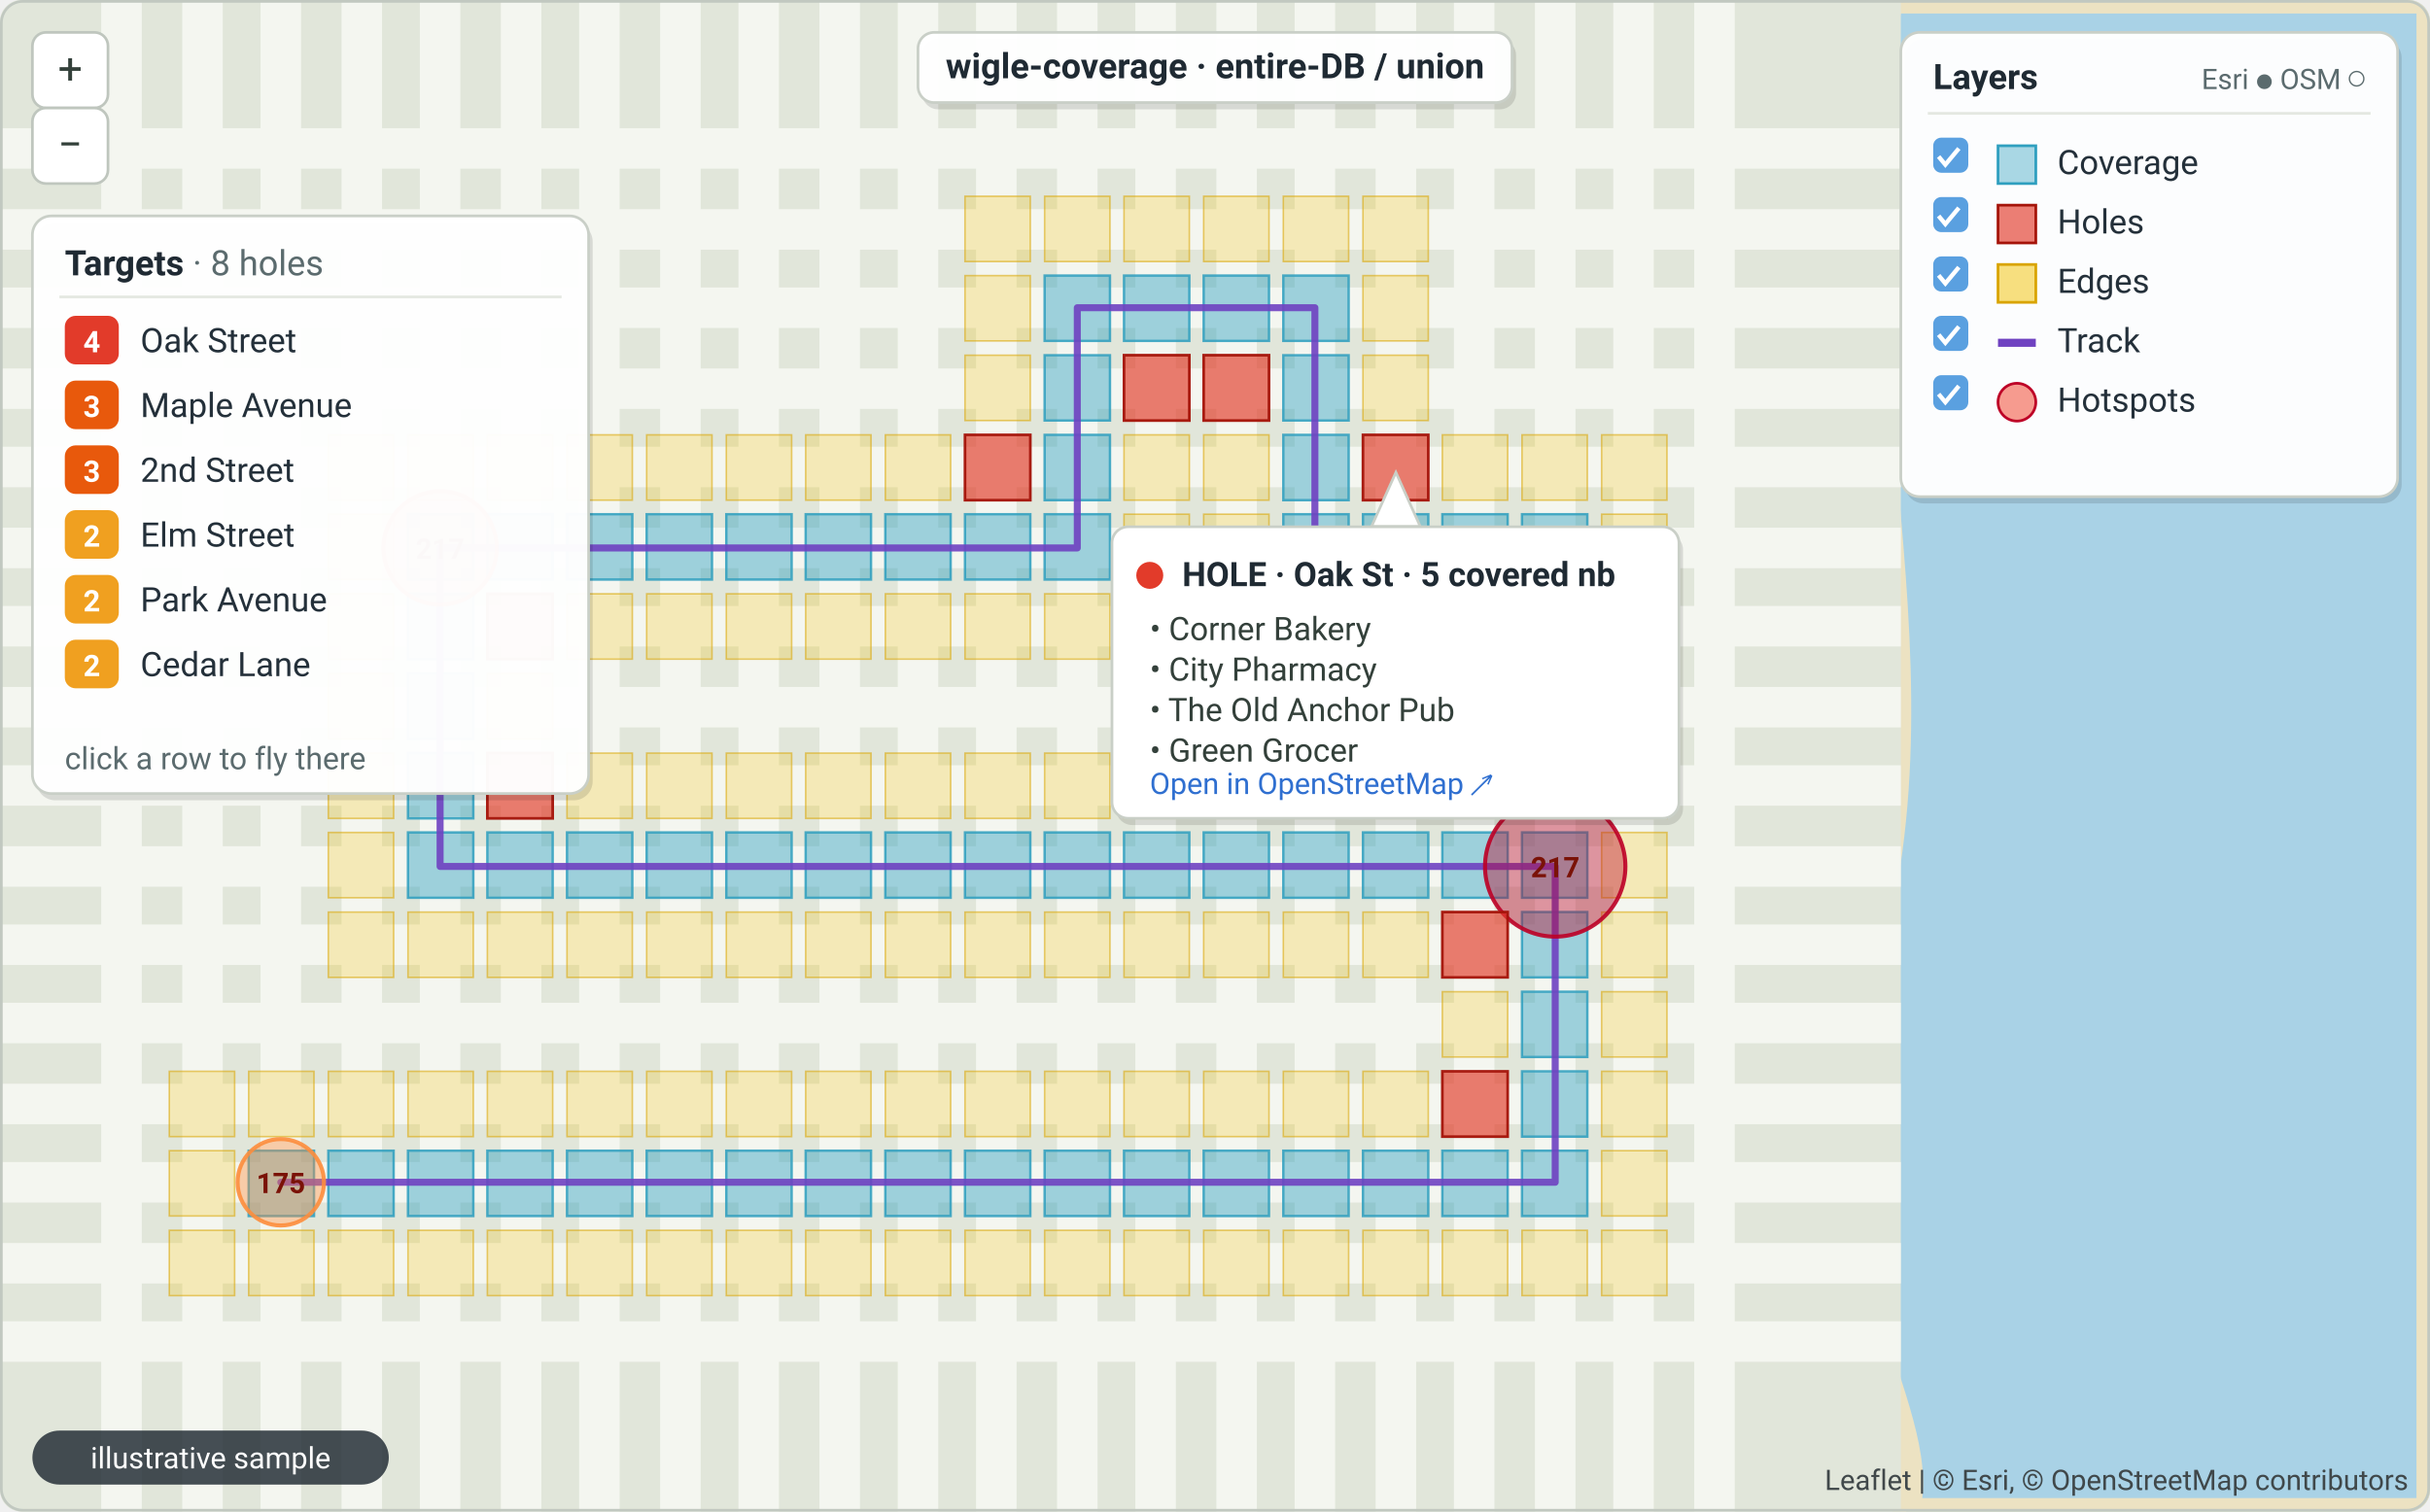
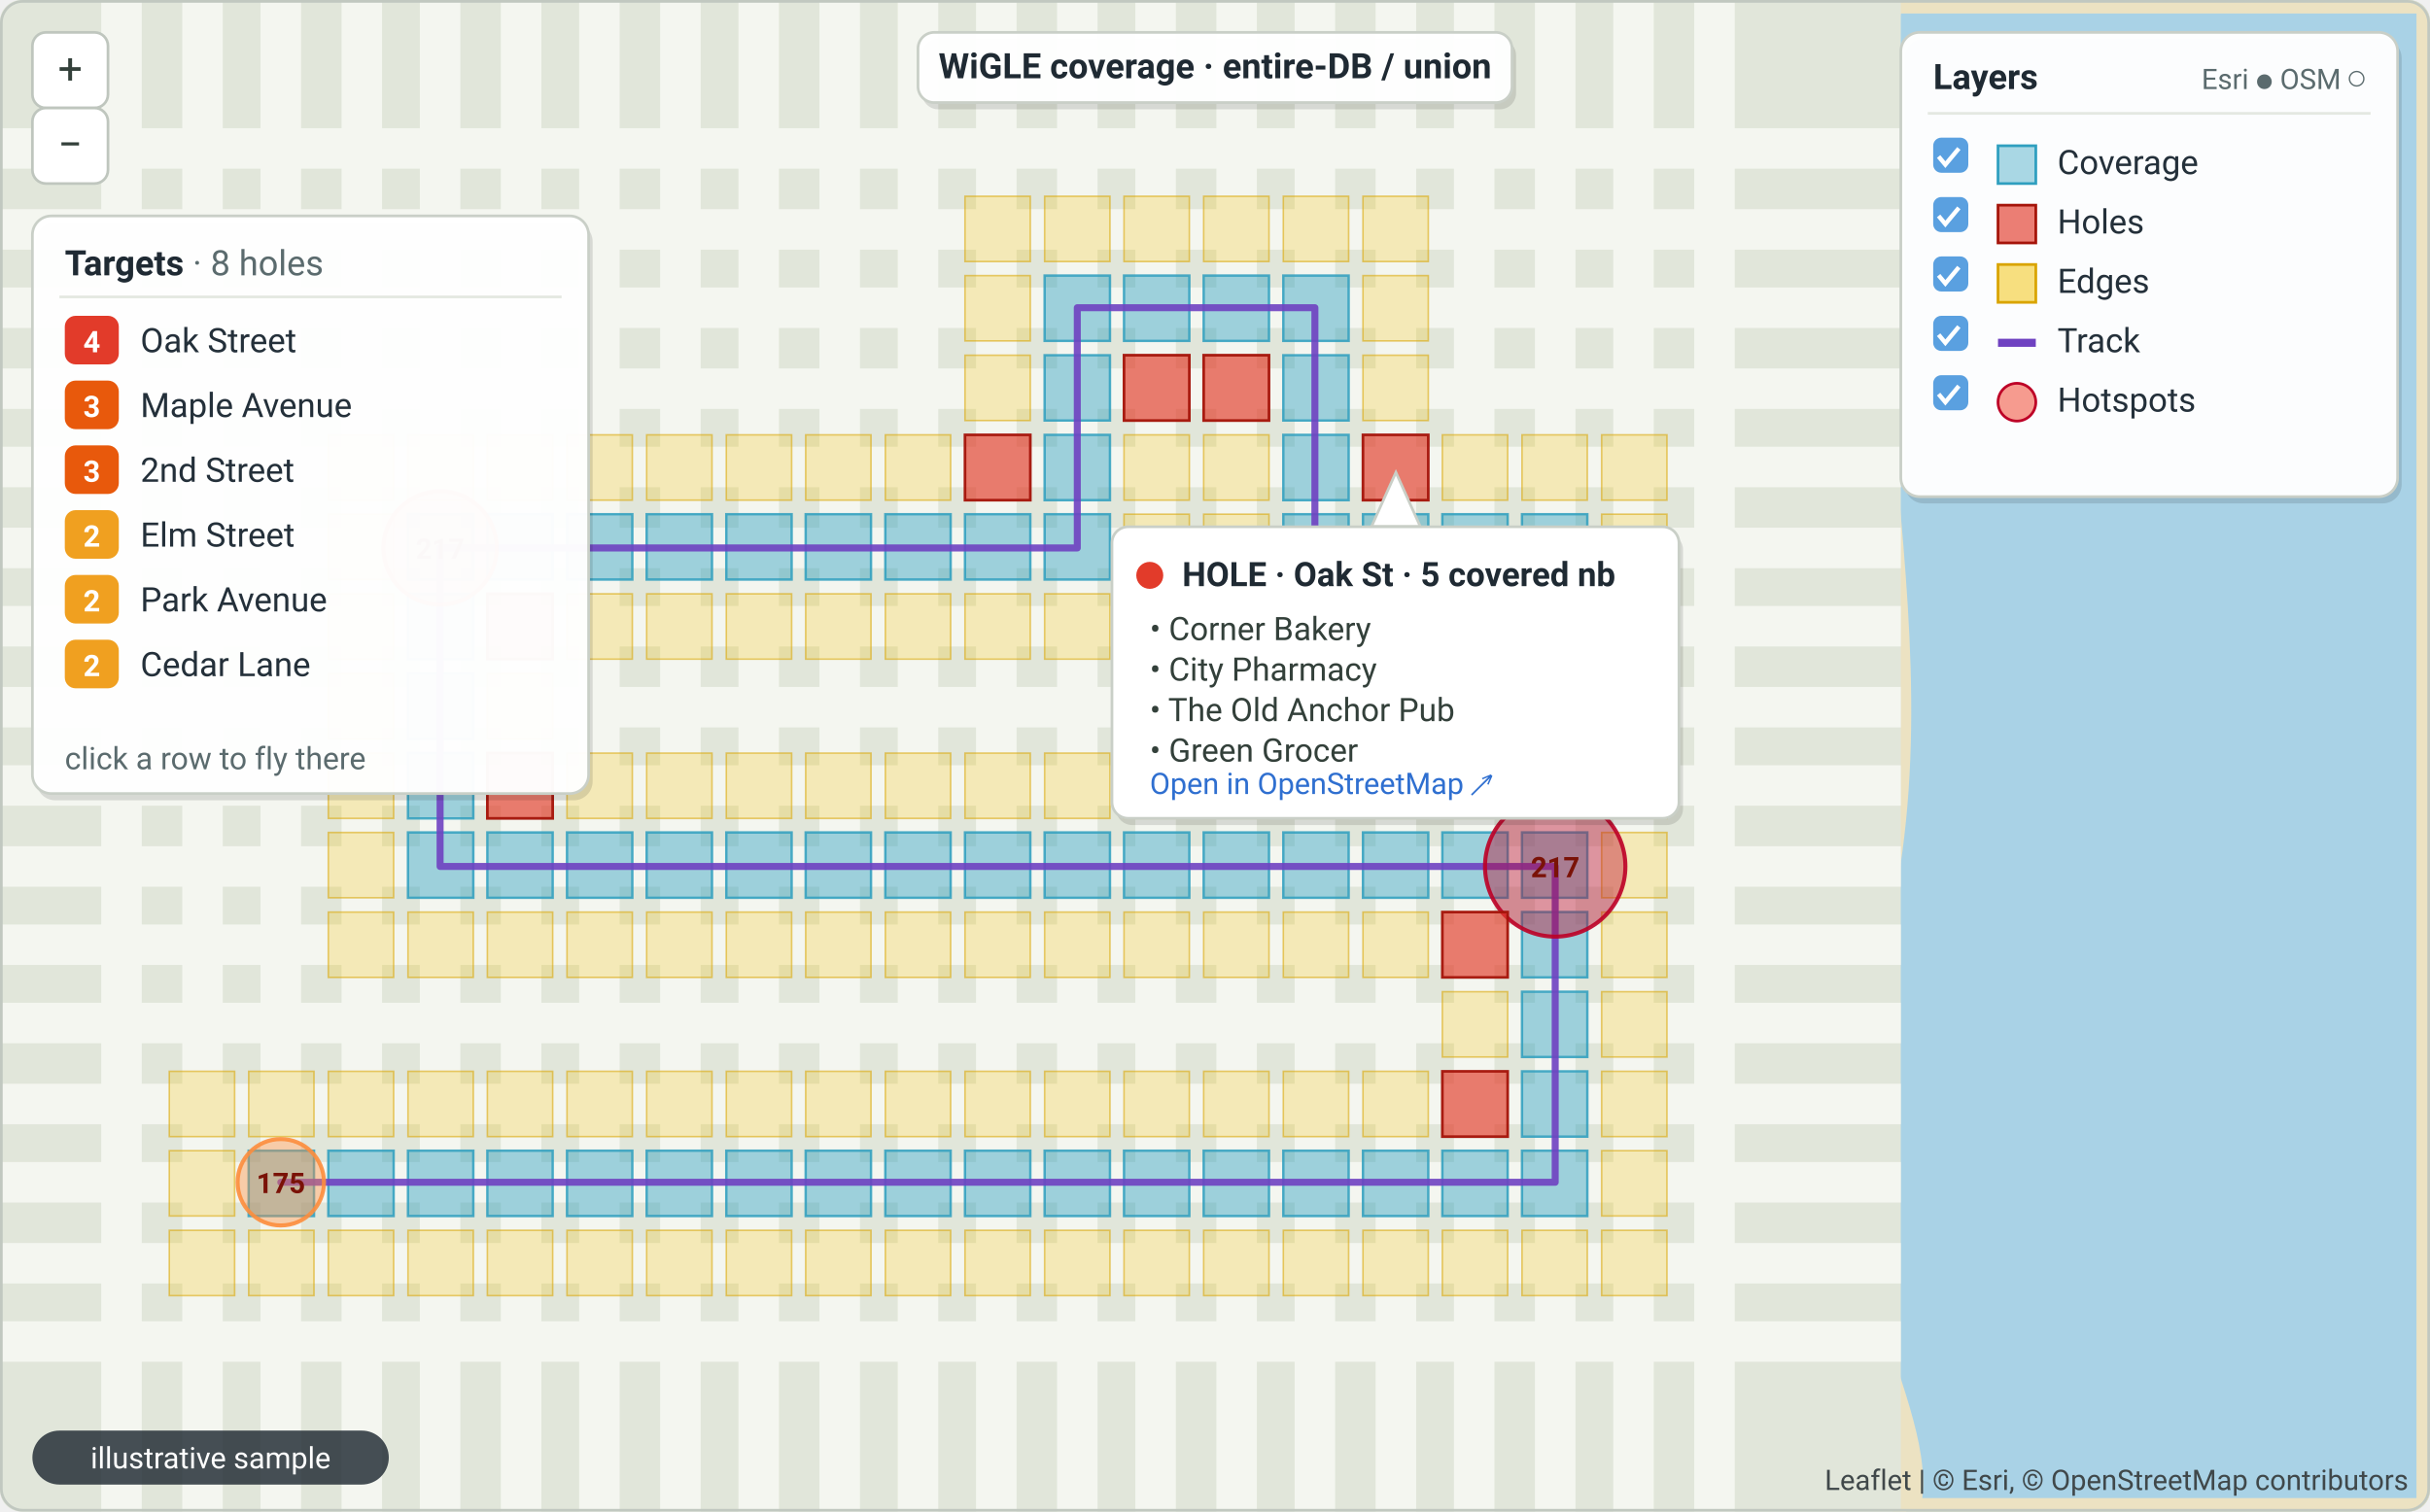
<svg xmlns="http://www.w3.org/2000/svg" width="900" height="560" viewBox="0 0 900 560" font-family="ui-sans-serif, Segoe UI, Roboto, Helvetica, Arial, sans-serif">
  <defs>
    <clipPath id="frame">
      <rect x="0" y="0" width="900" height="560" rx="8" />
    </clipPath>
  </defs>
  <g clip-path="url(#frame)">
    <rect x="0" y="0" width="900" height="560" fill="#e7ebe1" />
    <path d="M 700,0 C 672,120 726,240 690,360 C 662,470 716,520 706,560 L 900,560 L 900,0 Z" fill="#a9d2e6" />
    <path d="M 700,0 C 672,120 726,240 690,360 C 662,470 716,520 706,560 L 900,560 L 900,0 Z" fill="none" stroke="#ece2c2" stroke-width="10" />
    <rect x="0" y="0" width="704" height="560" fill="#e1e6da" />
    <line x1="45" y1="0" x2="45" y2="560" stroke="#f4f6f0" stroke-width="15" />
    <line x1="75" y1="0" x2="75" y2="560" stroke="#f4f6f0" stroke-width="15" />
    <line x1="104" y1="0" x2="104" y2="560" stroke="#f4f6f0" stroke-width="15" />
    <line x1="134" y1="0" x2="134" y2="560" stroke="#f4f6f0" stroke-width="15" />
    <line x1="163" y1="0" x2="163" y2="560" stroke="#f4f6f0" stroke-width="15" />
    <line x1="193" y1="0" x2="193" y2="560" stroke="#f4f6f0" stroke-width="15" />
    <line x1="222" y1="0" x2="222" y2="560" stroke="#f4f6f0" stroke-width="15" />
    <line x1="252" y1="0" x2="252" y2="560" stroke="#f4f6f0" stroke-width="15" />
    <line x1="281" y1="0" x2="281" y2="560" stroke="#f4f6f0" stroke-width="15" />
    <line x1="311" y1="0" x2="311" y2="560" stroke="#f4f6f0" stroke-width="15" />
    <line x1="340" y1="0" x2="340" y2="560" stroke="#f4f6f0" stroke-width="15" />
    <line x1="369" y1="0" x2="369" y2="560" stroke="#f4f6f0" stroke-width="15" />
    <line x1="399" y1="0" x2="399" y2="560" stroke="#f4f6f0" stroke-width="15" />
    <line x1="428" y1="0" x2="428" y2="560" stroke="#f4f6f0" stroke-width="15" />
    <line x1="458" y1="0" x2="458" y2="560" stroke="#f4f6f0" stroke-width="15" />
    <line x1="487" y1="0" x2="487" y2="560" stroke="#f4f6f0" stroke-width="15" />
    <line x1="517" y1="0" x2="517" y2="560" stroke="#f4f6f0" stroke-width="15" />
    <line x1="546" y1="0" x2="546" y2="560" stroke="#f4f6f0" stroke-width="15" />
    <line x1="576" y1="0" x2="576" y2="560" stroke="#f4f6f0" stroke-width="15" />
    <line x1="605" y1="0" x2="605" y2="560" stroke="#f4f6f0" stroke-width="15" />
    <line x1="635" y1="0" x2="635" y2="560" stroke="#f4f6f0" stroke-width="15" />
    <line x1="0" y1="55" x2="704" y2="55" stroke="#f4f6f0" stroke-width="15" />
    <line x1="0" y1="85" x2="704" y2="85" stroke="#f4f6f0" stroke-width="15" />
    <line x1="0" y1="114" x2="704" y2="114" stroke="#f4f6f0" stroke-width="15" />
    <line x1="0" y1="144" x2="704" y2="144" stroke="#f4f6f0" stroke-width="15" />
    <line x1="0" y1="173" x2="704" y2="173" stroke="#f4f6f0" stroke-width="15" />
    <line x1="0" y1="203" x2="704" y2="203" stroke="#f4f6f0" stroke-width="15" />
    <line x1="0" y1="232" x2="704" y2="232" stroke="#f4f6f0" stroke-width="15" />
    <line x1="0" y1="262" x2="704" y2="262" stroke="#f4f6f0" stroke-width="15" />
    <line x1="0" y1="291" x2="704" y2="291" stroke="#f4f6f0" stroke-width="15" />
    <line x1="0" y1="321" x2="704" y2="321" stroke="#f4f6f0" stroke-width="15" />
    <line x1="0" y1="350" x2="704" y2="350" stroke="#f4f6f0" stroke-width="15" />
    <line x1="0" y1="379" x2="704" y2="379" stroke="#f4f6f0" stroke-width="15" />
    <line x1="0" y1="409" x2="704" y2="409" stroke="#f4f6f0" stroke-width="15" />
    <line x1="0" y1="438" x2="704" y2="438" stroke="#f4f6f0" stroke-width="15" />
    <line x1="0" y1="468" x2="704" y2="468" stroke="#f4f6f0" stroke-width="15" />
    <line x1="0" y1="497" x2="704" y2="497" stroke="#f4f6f0" stroke-width="15" />
    <rect x="357.4" y="396.9" width="24.2" height="24.2" fill="#f2c200" fill-opacity="0.24" stroke="#d9a400" stroke-opacity="0.55" stroke-width="0.6" />
    <rect x="239.5" y="220.0" width="24.2" height="24.2" fill="#f2c200" fill-opacity="0.24" stroke="#d9a400" stroke-opacity="0.55" stroke-width="0.6" />
    <rect x="504.8" y="220.0" width="24.2" height="24.2" fill="#f2c200" fill-opacity="0.24" stroke="#d9a400" stroke-opacity="0.55" stroke-width="0.6" />
    <rect x="298.4" y="161.1" width="24.2" height="24.2" fill="#f2c200" fill-opacity="0.24" stroke="#d9a400" stroke-opacity="0.55" stroke-width="0.6" />
    <rect x="357.4" y="455.8" width="24.2" height="24.2" fill="#f2c200" fill-opacity="0.24" stroke="#d9a400" stroke-opacity="0.55" stroke-width="0.6" />
    <rect x="504.8" y="337.9" width="24.2" height="24.2" fill="#f2c200" fill-opacity="0.24" stroke="#d9a400" stroke-opacity="0.55" stroke-width="0.6" />
    <rect x="416.3" y="72.7" width="24.2" height="24.2" fill="#f2c200" fill-opacity="0.24" stroke="#d9a400" stroke-opacity="0.55" stroke-width="0.6" />
    <rect x="416.3" y="396.9" width="24.2" height="24.2" fill="#f2c200" fill-opacity="0.24" stroke="#d9a400" stroke-opacity="0.55" stroke-width="0.6" />
    <rect x="298.4" y="220.0" width="24.2" height="24.2" fill="#f2c200" fill-opacity="0.24" stroke="#d9a400" stroke-opacity="0.55" stroke-width="0.6" />
    <rect x="151.1" y="455.8" width="24.2" height="24.2" fill="#f2c200" fill-opacity="0.24" stroke="#d9a400" stroke-opacity="0.55" stroke-width="0.6" />
    <rect x="534.2" y="367.4" width="24.2" height="24.2" fill="#f2c200" fill-opacity="0.24" stroke="#d9a400" stroke-opacity="0.55" stroke-width="0.6" />
    <rect x="416.3" y="455.8" width="24.2" height="24.2" fill="#f2c200" fill-opacity="0.24" stroke="#d9a400" stroke-opacity="0.55" stroke-width="0.6" />
    <rect x="210.0" y="396.9" width="24.2" height="24.2" fill="#f2c200" fill-opacity="0.24" stroke="#d9a400" stroke-opacity="0.55" stroke-width="0.6" />
    <rect x="475.3" y="396.9" width="24.2" height="24.2" fill="#f2c200" fill-opacity="0.24" stroke="#d9a400" stroke-opacity="0.55" stroke-width="0.6" />
    <rect x="210.0" y="455.8" width="24.2" height="24.2" fill="#f2c200" fill-opacity="0.24" stroke="#d9a400" stroke-opacity="0.55" stroke-width="0.6" />
    <rect x="593.2" y="367.4" width="24.2" height="24.2" fill="#f2c200" fill-opacity="0.24" stroke="#d9a400" stroke-opacity="0.55" stroke-width="0.6" />
    <rect x="475.3" y="455.8" width="24.2" height="24.2" fill="#f2c200" fill-opacity="0.24" stroke="#d9a400" stroke-opacity="0.55" stroke-width="0.6" />
    <rect x="357.4" y="337.9" width="24.2" height="24.2" fill="#f2c200" fill-opacity="0.24" stroke="#d9a400" stroke-opacity="0.55" stroke-width="0.6" />
    <rect x="269.0" y="396.9" width="24.2" height="24.2" fill="#f2c200" fill-opacity="0.24" stroke="#d9a400" stroke-opacity="0.55" stroke-width="0.6" />
    <rect x="121.6" y="249.5" width="24.2" height="24.2" fill="#f2c200" fill-opacity="0.24" stroke="#d9a400" stroke-opacity="0.55" stroke-width="0.6" />
    <rect x="416.3" y="279.0" width="24.2" height="24.2" fill="#f2c200" fill-opacity="0.24" stroke="#d9a400" stroke-opacity="0.55" stroke-width="0.6" />
    <rect x="269.0" y="455.8" width="24.2" height="24.2" fill="#f2c200" fill-opacity="0.24" stroke="#d9a400" stroke-opacity="0.55" stroke-width="0.6" />
    <rect x="534.2" y="455.8" width="24.2" height="24.2" fill="#f2c200" fill-opacity="0.24" stroke="#d9a400" stroke-opacity="0.55" stroke-width="0.6" />
    <rect x="416.3" y="337.9" width="24.2" height="24.2" fill="#f2c200" fill-opacity="0.24" stroke="#d9a400" stroke-opacity="0.55" stroke-width="0.6" />
    <rect x="327.9" y="396.9" width="24.2" height="24.2" fill="#f2c200" fill-opacity="0.24" stroke="#d9a400" stroke-opacity="0.55" stroke-width="0.6" />
    <rect x="180.5" y="249.5" width="24.2" height="24.2" fill="#f2c200" fill-opacity="0.24" stroke="#d9a400" stroke-opacity="0.55" stroke-width="0.6" />
    <rect x="593.2" y="396.9" width="24.2" height="24.2" fill="#f2c200" fill-opacity="0.24" stroke="#d9a400" stroke-opacity="0.55" stroke-width="0.6" />
    <rect x="504.8" y="131.6" width="24.2" height="24.2" fill="#f2c200" fill-opacity="0.24" stroke="#d9a400" stroke-opacity="0.55" stroke-width="0.6" />
    <rect x="210.0" y="279.0" width="24.2" height="24.2" fill="#f2c200" fill-opacity="0.24" stroke="#d9a400" stroke-opacity="0.55" stroke-width="0.6" />
    <rect x="475.3" y="279.0" width="24.2" height="24.2" fill="#f2c200" fill-opacity="0.24" stroke="#d9a400" stroke-opacity="0.55" stroke-width="0.6" />
    <rect x="327.9" y="455.8" width="24.2" height="24.2" fill="#f2c200" fill-opacity="0.24" stroke="#d9a400" stroke-opacity="0.55" stroke-width="0.6" />
    <rect x="210.0" y="337.9" width="24.2" height="24.2" fill="#f2c200" fill-opacity="0.24" stroke="#d9a400" stroke-opacity="0.55" stroke-width="0.6" />
    <rect x="121.6" y="396.9" width="24.2" height="24.2" fill="#f2c200" fill-opacity="0.24" stroke="#d9a400" stroke-opacity="0.55" stroke-width="0.6" />
    <rect x="475.3" y="337.9" width="24.2" height="24.2" fill="#f2c200" fill-opacity="0.24" stroke="#d9a400" stroke-opacity="0.55" stroke-width="0.6" />
    <rect x="386.9" y="396.9" width="24.2" height="24.2" fill="#f2c200" fill-opacity="0.24" stroke="#d9a400" stroke-opacity="0.55" stroke-width="0.6" />
    <rect x="357.4" y="220.0" width="24.2" height="24.2" fill="#f2c200" fill-opacity="0.24" stroke="#d9a400" stroke-opacity="0.55" stroke-width="0.6" />
    <rect x="269.0" y="279.0" width="24.2" height="24.2" fill="#f2c200" fill-opacity="0.24" stroke="#d9a400" stroke-opacity="0.55" stroke-width="0.6" />
    <rect x="121.6" y="455.8" width="24.2" height="24.2" fill="#f2c200" fill-opacity="0.24" stroke="#d9a400" stroke-opacity="0.55" stroke-width="0.6" />
    <rect x="534.2" y="279.0" width="24.2" height="24.2" fill="#f2c200" fill-opacity="0.24" stroke="#d9a400" stroke-opacity="0.55" stroke-width="0.6" />
    <rect x="386.9" y="455.8" width="24.2" height="24.2" fill="#f2c200" fill-opacity="0.24" stroke="#d9a400" stroke-opacity="0.55" stroke-width="0.6" />
    <rect x="416.3" y="161.1" width="24.2" height="24.2" fill="#f2c200" fill-opacity="0.24" stroke="#d9a400" stroke-opacity="0.55" stroke-width="0.6" />
    <rect x="269.0" y="337.9" width="24.2" height="24.2" fill="#f2c200" fill-opacity="0.24" stroke="#d9a400" stroke-opacity="0.55" stroke-width="0.6" />
    <rect x="180.5" y="396.9" width="24.2" height="24.2" fill="#f2c200" fill-opacity="0.24" stroke="#d9a400" stroke-opacity="0.55" stroke-width="0.6" />
    <rect x="445.8" y="72.7" width="24.2" height="24.2" fill="#f2c200" fill-opacity="0.24" stroke="#d9a400" stroke-opacity="0.55" stroke-width="0.6" />
    <rect x="445.8" y="396.9" width="24.2" height="24.2" fill="#f2c200" fill-opacity="0.24" stroke="#d9a400" stroke-opacity="0.55" stroke-width="0.6" />
    <rect x="357.4" y="131.6" width="24.2" height="24.2" fill="#f2c200" fill-opacity="0.24" stroke="#d9a400" stroke-opacity="0.55" stroke-width="0.6" />
    <rect x="327.9" y="279.0" width="24.2" height="24.2" fill="#f2c200" fill-opacity="0.24" stroke="#d9a400" stroke-opacity="0.55" stroke-width="0.6" />
    <rect x="180.5" y="455.8" width="24.2" height="24.2" fill="#f2c200" fill-opacity="0.24" stroke="#d9a400" stroke-opacity="0.55" stroke-width="0.6" />
    <rect x="445.8" y="455.8" width="24.2" height="24.2" fill="#f2c200" fill-opacity="0.24" stroke="#d9a400" stroke-opacity="0.55" stroke-width="0.6" />
    <rect x="210.0" y="161.1" width="24.2" height="24.2" fill="#f2c200" fill-opacity="0.24" stroke="#d9a400" stroke-opacity="0.55" stroke-width="0.6" />
    <rect x="327.9" y="337.9" width="24.2" height="24.2" fill="#f2c200" fill-opacity="0.24" stroke="#d9a400" stroke-opacity="0.55" stroke-width="0.6" />
    <rect x="239.5" y="396.9" width="24.2" height="24.2" fill="#f2c200" fill-opacity="0.24" stroke="#d9a400" stroke-opacity="0.55" stroke-width="0.6" />
    <rect x="593.2" y="337.9" width="24.2" height="24.2" fill="#f2c200" fill-opacity="0.24" stroke="#d9a400" stroke-opacity="0.55" stroke-width="0.6" />
    <rect x="504.8" y="396.9" width="24.2" height="24.2" fill="#f2c200" fill-opacity="0.24" stroke="#d9a400" stroke-opacity="0.55" stroke-width="0.6" />
    <rect x="210.0" y="220.0" width="24.2" height="24.2" fill="#f2c200" fill-opacity="0.24" stroke="#d9a400" stroke-opacity="0.55" stroke-width="0.6" />
    <rect x="121.6" y="279.0" width="24.2" height="24.2" fill="#f2c200" fill-opacity="0.24" stroke="#d9a400" stroke-opacity="0.55" stroke-width="0.6" />
    <rect x="386.9" y="279.0" width="24.2" height="24.2" fill="#f2c200" fill-opacity="0.24" stroke="#d9a400" stroke-opacity="0.55" stroke-width="0.6" />
    <rect x="239.5" y="455.8" width="24.2" height="24.2" fill="#f2c200" fill-opacity="0.24" stroke="#d9a400" stroke-opacity="0.55" stroke-width="0.6" />
    <rect x="269.0" y="161.1" width="24.2" height="24.2" fill="#f2c200" fill-opacity="0.24" stroke="#d9a400" stroke-opacity="0.55" stroke-width="0.6" />
    <rect x="534.2" y="161.1" width="24.2" height="24.2" fill="#f2c200" fill-opacity="0.24" stroke="#d9a400" stroke-opacity="0.55" stroke-width="0.6" />
    <rect x="386.9" y="337.9" width="24.2" height="24.2" fill="#f2c200" fill-opacity="0.24" stroke="#d9a400" stroke-opacity="0.55" stroke-width="0.6" />
    <rect x="298.4" y="396.9" width="24.2" height="24.2" fill="#f2c200" fill-opacity="0.24" stroke="#d9a400" stroke-opacity="0.55" stroke-width="0.6" />
    <rect x="269.0" y="220.0" width="24.2" height="24.2" fill="#f2c200" fill-opacity="0.24" stroke="#d9a400" stroke-opacity="0.55" stroke-width="0.6" />
    <rect x="534.2" y="220.0" width="24.2" height="24.2" fill="#f2c200" fill-opacity="0.24" stroke="#d9a400" stroke-opacity="0.55" stroke-width="0.6" />
    <rect x="445.8" y="279.0" width="24.2" height="24.2" fill="#f2c200" fill-opacity="0.24" stroke="#d9a400" stroke-opacity="0.55" stroke-width="0.6" />
    <rect x="327.9" y="161.1" width="24.2" height="24.2" fill="#f2c200" fill-opacity="0.24" stroke="#d9a400" stroke-opacity="0.55" stroke-width="0.6" />
    <rect x="180.5" y="337.9" width="24.2" height="24.2" fill="#f2c200" fill-opacity="0.24" stroke="#d9a400" stroke-opacity="0.55" stroke-width="0.6" />
    <rect x="445.8" y="337.9" width="24.2" height="24.2" fill="#f2c200" fill-opacity="0.24" stroke="#d9a400" stroke-opacity="0.55" stroke-width="0.6" />
    <rect x="327.9" y="220.0" width="24.2" height="24.2" fill="#f2c200" fill-opacity="0.24" stroke="#d9a400" stroke-opacity="0.55" stroke-width="0.6" />
    <rect x="239.5" y="279.0" width="24.2" height="24.2" fill="#f2c200" fill-opacity="0.24" stroke="#d9a400" stroke-opacity="0.55" stroke-width="0.6" />
    <rect x="504.8" y="279.0" width="24.2" height="24.2" fill="#f2c200" fill-opacity="0.24" stroke="#d9a400" stroke-opacity="0.55" stroke-width="0.6" />
    <rect x="239.5" y="337.9" width="24.2" height="24.2" fill="#f2c200" fill-opacity="0.24" stroke="#d9a400" stroke-opacity="0.55" stroke-width="0.6" />
    <rect x="151.1" y="396.9" width="24.2" height="24.2" fill="#f2c200" fill-opacity="0.24" stroke="#d9a400" stroke-opacity="0.55" stroke-width="0.6" />
    <rect x="121.6" y="220.0" width="24.2" height="24.2" fill="#f2c200" fill-opacity="0.24" stroke="#d9a400" stroke-opacity="0.55" stroke-width="0.6" />
    <rect x="298.4" y="279.0" width="24.2" height="24.2" fill="#f2c200" fill-opacity="0.24" stroke="#d9a400" stroke-opacity="0.55" stroke-width="0.6" />
    <rect x="180.5" y="161.1" width="24.2" height="24.2" fill="#f2c200" fill-opacity="0.24" stroke="#d9a400" stroke-opacity="0.55" stroke-width="0.6" />
    <rect x="445.8" y="161.1" width="24.2" height="24.2" fill="#f2c200" fill-opacity="0.24" stroke="#d9a400" stroke-opacity="0.55" stroke-width="0.6" />
    <rect x="504.8" y="455.8" width="24.2" height="24.2" fill="#f2c200" fill-opacity="0.24" stroke="#d9a400" stroke-opacity="0.55" stroke-width="0.6" />
    <rect x="298.4" y="337.9" width="24.2" height="24.2" fill="#f2c200" fill-opacity="0.24" stroke="#d9a400" stroke-opacity="0.55" stroke-width="0.6" />
    <rect x="357.4" y="279.0" width="24.2" height="24.2" fill="#f2c200" fill-opacity="0.24" stroke="#d9a400" stroke-opacity="0.55" stroke-width="0.6" />
    <rect x="239.5" y="161.1" width="24.2" height="24.2" fill="#f2c200" fill-opacity="0.24" stroke="#d9a400" stroke-opacity="0.55" stroke-width="0.6" />
    <rect x="298.4" y="455.8" width="24.2" height="24.2" fill="#f2c200" fill-opacity="0.24" stroke="#d9a400" stroke-opacity="0.55" stroke-width="0.6" />
    <rect x="593.2" y="426.3" width="24.2" height="24.2" fill="#f2c200" fill-opacity="0.24" stroke="#d9a400" stroke-opacity="0.55" stroke-width="0.6" />
    <rect x="563.7" y="455.8" width="24.2" height="24.2" fill="#f2c200" fill-opacity="0.24" stroke="#d9a400" stroke-opacity="0.55" stroke-width="0.6" />
    <rect x="121.6" y="308.4" width="24.2" height="24.2" fill="#f2c200" fill-opacity="0.24" stroke="#d9a400" stroke-opacity="0.55" stroke-width="0.6" />
    <rect x="563.7" y="161.1" width="24.2" height="24.2" fill="#f2c200" fill-opacity="0.24" stroke="#d9a400" stroke-opacity="0.55" stroke-width="0.6" />
    <rect x="563.7" y="279.0" width="24.2" height="24.2" fill="#f2c200" fill-opacity="0.24" stroke="#d9a400" stroke-opacity="0.55" stroke-width="0.6" />
    <rect x="475.3" y="72.7" width="24.2" height="24.2" fill="#f2c200" fill-opacity="0.24" stroke="#d9a400" stroke-opacity="0.55" stroke-width="0.6" />
    <rect x="151.1" y="161.1" width="24.2" height="24.2" fill="#f2c200" fill-opacity="0.24" stroke="#d9a400" stroke-opacity="0.55" stroke-width="0.6" />
    <rect x="121.6" y="190.5" width="24.2" height="24.2" fill="#f2c200" fill-opacity="0.24" stroke="#d9a400" stroke-opacity="0.55" stroke-width="0.6" />
    <rect x="504.8" y="102.1" width="24.2" height="24.2" fill="#f2c200" fill-opacity="0.24" stroke="#d9a400" stroke-opacity="0.55" stroke-width="0.6" />
    <rect x="445.8" y="190.5" width="24.2" height="24.2" fill="#f2c200" fill-opacity="0.24" stroke="#d9a400" stroke-opacity="0.55" stroke-width="0.6" />
    <rect x="151.1" y="337.9" width="24.2" height="24.2" fill="#f2c200" fill-opacity="0.24" stroke="#d9a400" stroke-opacity="0.55" stroke-width="0.6" />
    <rect x="563.7" y="220.0" width="24.2" height="24.2" fill="#f2c200" fill-opacity="0.24" stroke="#d9a400" stroke-opacity="0.55" stroke-width="0.6" />
    <rect x="386.9" y="72.7" width="24.2" height="24.2" fill="#f2c200" fill-opacity="0.24" stroke="#d9a400" stroke-opacity="0.55" stroke-width="0.6" />
    <rect x="357.4" y="102.1" width="24.2" height="24.2" fill="#f2c200" fill-opacity="0.24" stroke="#d9a400" stroke-opacity="0.55" stroke-width="0.6" />
    <rect x="475.3" y="220.0" width="24.2" height="24.2" fill="#f2c200" fill-opacity="0.24" stroke="#d9a400" stroke-opacity="0.55" stroke-width="0.6" />
    <rect x="92.1" y="396.9" width="24.2" height="24.2" fill="#f2c200" fill-opacity="0.24" stroke="#d9a400" stroke-opacity="0.55" stroke-width="0.6" />
    <rect x="92.1" y="455.8" width="24.2" height="24.2" fill="#f2c200" fill-opacity="0.24" stroke="#d9a400" stroke-opacity="0.55" stroke-width="0.6" />
    <rect x="386.9" y="220.0" width="24.2" height="24.2" fill="#f2c200" fill-opacity="0.24" stroke="#d9a400" stroke-opacity="0.55" stroke-width="0.6" />
    <rect x="416.3" y="190.5" width="24.2" height="24.2" fill="#f2c200" fill-opacity="0.24" stroke="#d9a400" stroke-opacity="0.55" stroke-width="0.6" />
    <rect x="593.2" y="308.4" width="24.2" height="24.2" fill="#f2c200" fill-opacity="0.24" stroke="#d9a400" stroke-opacity="0.55" stroke-width="0.6" />
    <rect x="357.4" y="72.7" width="24.2" height="24.2" fill="#f2c200" fill-opacity="0.24" stroke="#d9a400" stroke-opacity="0.55" stroke-width="0.6" />
    <rect x="593.2" y="190.5" width="24.2" height="24.2" fill="#f2c200" fill-opacity="0.24" stroke="#d9a400" stroke-opacity="0.55" stroke-width="0.6" />
    <rect x="62.7" y="396.9" width="24.2" height="24.2" fill="#f2c200" fill-opacity="0.24" stroke="#d9a400" stroke-opacity="0.55" stroke-width="0.6" />
    <rect x="62.7" y="455.8" width="24.2" height="24.2" fill="#f2c200" fill-opacity="0.24" stroke="#d9a400" stroke-opacity="0.55" stroke-width="0.6" />
    <rect x="593.2" y="455.8" width="24.2" height="24.2" fill="#f2c200" fill-opacity="0.24" stroke="#d9a400" stroke-opacity="0.55" stroke-width="0.6" />
    <rect x="416.3" y="220.0" width="24.2" height="24.2" fill="#f2c200" fill-opacity="0.24" stroke="#d9a400" stroke-opacity="0.55" stroke-width="0.6" />
    <rect x="593.2" y="279.0" width="24.2" height="24.2" fill="#f2c200" fill-opacity="0.24" stroke="#d9a400" stroke-opacity="0.55" stroke-width="0.6" />
    <rect x="504.8" y="72.7" width="24.2" height="24.2" fill="#f2c200" fill-opacity="0.24" stroke="#d9a400" stroke-opacity="0.55" stroke-width="0.6" />
    <rect x="121.6" y="337.9" width="24.2" height="24.2" fill="#f2c200" fill-opacity="0.24" stroke="#d9a400" stroke-opacity="0.55" stroke-width="0.6" />
    <rect x="593.2" y="161.1" width="24.2" height="24.2" fill="#f2c200" fill-opacity="0.24" stroke="#d9a400" stroke-opacity="0.55" stroke-width="0.6" />
    <rect x="593.2" y="220.0" width="24.2" height="24.2" fill="#f2c200" fill-opacity="0.24" stroke="#d9a400" stroke-opacity="0.55" stroke-width="0.6" />
    <rect x="121.6" y="161.1" width="24.2" height="24.2" fill="#f2c200" fill-opacity="0.24" stroke="#d9a400" stroke-opacity="0.55" stroke-width="0.6" />
    <rect x="445.8" y="220.0" width="24.2" height="24.2" fill="#f2c200" fill-opacity="0.24" stroke="#d9a400" stroke-opacity="0.55" stroke-width="0.6" />
    <rect x="62.7" y="426.3" width="24.2" height="24.2" fill="#f2c200" fill-opacity="0.24" stroke="#d9a400" stroke-opacity="0.55" stroke-width="0.6" />
    <rect x="475.3" y="190.5" width="24.2" height="24.2" fill="#2f9fbf" fill-opacity="0.44" stroke="#2f9fbf" stroke-opacity="0.85" stroke-width="0.9" />
    <rect x="563.7" y="190.5" width="24.2" height="24.2" fill="#2f9fbf" fill-opacity="0.44" stroke="#2f9fbf" stroke-opacity="0.85" stroke-width="0.9" />
    <rect x="416.3" y="102.1" width="24.2" height="24.2" fill="#2f9fbf" fill-opacity="0.44" stroke="#2f9fbf" stroke-opacity="0.85" stroke-width="0.9" />
    <rect x="151.1" y="279.0" width="24.2" height="24.2" fill="#2f9fbf" fill-opacity="0.44" stroke="#2f9fbf" stroke-opacity="0.85" stroke-width="0.9" />
    <rect x="151.1" y="220.0" width="24.2" height="24.2" fill="#2f9fbf" fill-opacity="0.44" stroke="#2f9fbf" stroke-opacity="0.85" stroke-width="0.9" />
    <rect x="210.0" y="308.4" width="24.2" height="24.2" fill="#2f9fbf" fill-opacity="0.44" stroke="#2f9fbf" stroke-opacity="0.85" stroke-width="0.9" />
    <rect x="386.9" y="308.4" width="24.2" height="24.2" fill="#2f9fbf" fill-opacity="0.44" stroke="#2f9fbf" stroke-opacity="0.85" stroke-width="0.9" />
    <rect x="298.4" y="308.4" width="24.2" height="24.2" fill="#2f9fbf" fill-opacity="0.44" stroke="#2f9fbf" stroke-opacity="0.85" stroke-width="0.9" />
    <rect x="475.3" y="308.4" width="24.2" height="24.2" fill="#2f9fbf" fill-opacity="0.44" stroke="#2f9fbf" stroke-opacity="0.85" stroke-width="0.9" />
    <rect x="121.6" y="426.3" width="24.2" height="24.2" fill="#2f9fbf" fill-opacity="0.44" stroke="#2f9fbf" stroke-opacity="0.85" stroke-width="0.9" />
    <rect x="298.4" y="426.3" width="24.2" height="24.2" fill="#2f9fbf" fill-opacity="0.44" stroke="#2f9fbf" stroke-opacity="0.85" stroke-width="0.9" />
    <rect x="563.7" y="308.4" width="24.2" height="24.2" fill="#2f9fbf" fill-opacity="0.44" stroke="#2f9fbf" stroke-opacity="0.85" stroke-width="0.9" />
    <rect x="210.0" y="426.3" width="24.2" height="24.2" fill="#2f9fbf" fill-opacity="0.44" stroke="#2f9fbf" stroke-opacity="0.85" stroke-width="0.9" />
    <rect x="386.9" y="426.3" width="24.2" height="24.2" fill="#2f9fbf" fill-opacity="0.44" stroke="#2f9fbf" stroke-opacity="0.85" stroke-width="0.9" />
    <rect x="180.5" y="190.5" width="24.2" height="24.2" fill="#2f9fbf" fill-opacity="0.44" stroke="#2f9fbf" stroke-opacity="0.85" stroke-width="0.9" />
    <rect x="563.7" y="367.4" width="24.2" height="24.2" fill="#2f9fbf" fill-opacity="0.44" stroke="#2f9fbf" stroke-opacity="0.85" stroke-width="0.9" />
    <rect x="475.3" y="426.3" width="24.2" height="24.2" fill="#2f9fbf" fill-opacity="0.44" stroke="#2f9fbf" stroke-opacity="0.85" stroke-width="0.9" />
    <rect x="269.0" y="190.5" width="24.2" height="24.2" fill="#2f9fbf" fill-opacity="0.44" stroke="#2f9fbf" stroke-opacity="0.85" stroke-width="0.9" />
    <rect x="386.9" y="161.1" width="24.2" height="24.2" fill="#2f9fbf" fill-opacity="0.44" stroke="#2f9fbf" stroke-opacity="0.85" stroke-width="0.9" />
    <rect x="357.4" y="190.5" width="24.2" height="24.2" fill="#2f9fbf" fill-opacity="0.44" stroke="#2f9fbf" stroke-opacity="0.85" stroke-width="0.9" />
    <rect x="563.7" y="426.3" width="24.2" height="24.2" fill="#2f9fbf" fill-opacity="0.44" stroke="#2f9fbf" stroke-opacity="0.85" stroke-width="0.9" />
    <rect x="475.3" y="161.1" width="24.2" height="24.2" fill="#2f9fbf" fill-opacity="0.44" stroke="#2f9fbf" stroke-opacity="0.85" stroke-width="0.9" />
    <rect x="534.2" y="190.5" width="24.2" height="24.2" fill="#2f9fbf" fill-opacity="0.44" stroke="#2f9fbf" stroke-opacity="0.85" stroke-width="0.9" />
    <rect x="386.9" y="102.1" width="24.2" height="24.2" fill="#2f9fbf" fill-opacity="0.44" stroke="#2f9fbf" stroke-opacity="0.85" stroke-width="0.9" />
    <rect x="475.3" y="102.1" width="24.2" height="24.2" fill="#2f9fbf" fill-opacity="0.44" stroke="#2f9fbf" stroke-opacity="0.85" stroke-width="0.9" />
    <rect x="180.5" y="308.4" width="24.2" height="24.2" fill="#2f9fbf" fill-opacity="0.44" stroke="#2f9fbf" stroke-opacity="0.85" stroke-width="0.9" />
    <rect x="269.0" y="308.4" width="24.2" height="24.2" fill="#2f9fbf" fill-opacity="0.44" stroke="#2f9fbf" stroke-opacity="0.85" stroke-width="0.9" />
    <rect x="445.8" y="308.4" width="24.2" height="24.2" fill="#2f9fbf" fill-opacity="0.44" stroke="#2f9fbf" stroke-opacity="0.85" stroke-width="0.9" />
    <rect x="92.1" y="426.3" width="24.2" height="24.2" fill="#2f9fbf" fill-opacity="0.44" stroke="#2f9fbf" stroke-opacity="0.85" stroke-width="0.9" />
    <rect x="357.4" y="308.4" width="24.2" height="24.2" fill="#2f9fbf" fill-opacity="0.44" stroke="#2f9fbf" stroke-opacity="0.85" stroke-width="0.9" />
    <rect x="534.2" y="308.4" width="24.2" height="24.2" fill="#2f9fbf" fill-opacity="0.44" stroke="#2f9fbf" stroke-opacity="0.85" stroke-width="0.9" />
    <rect x="180.5" y="426.3" width="24.2" height="24.2" fill="#2f9fbf" fill-opacity="0.44" stroke="#2f9fbf" stroke-opacity="0.85" stroke-width="0.9" />
    <rect x="357.4" y="426.3" width="24.2" height="24.2" fill="#2f9fbf" fill-opacity="0.44" stroke="#2f9fbf" stroke-opacity="0.85" stroke-width="0.9" />
    <rect x="269.0" y="426.3" width="24.2" height="24.2" fill="#2f9fbf" fill-opacity="0.44" stroke="#2f9fbf" stroke-opacity="0.85" stroke-width="0.9" />
    <rect x="445.8" y="426.3" width="24.2" height="24.2" fill="#2f9fbf" fill-opacity="0.44" stroke="#2f9fbf" stroke-opacity="0.85" stroke-width="0.9" />
    <rect x="239.5" y="190.5" width="24.2" height="24.2" fill="#2f9fbf" fill-opacity="0.44" stroke="#2f9fbf" stroke-opacity="0.85" stroke-width="0.9" />
    <rect x="151.1" y="190.5" width="24.2" height="24.2" fill="#2f9fbf" fill-opacity="0.44" stroke="#2f9fbf" stroke-opacity="0.85" stroke-width="0.9" />
    <rect x="327.9" y="190.5" width="24.2" height="24.2" fill="#2f9fbf" fill-opacity="0.44" stroke="#2f9fbf" stroke-opacity="0.85" stroke-width="0.9" />
    <rect x="534.2" y="426.3" width="24.2" height="24.2" fill="#2f9fbf" fill-opacity="0.44" stroke="#2f9fbf" stroke-opacity="0.85" stroke-width="0.9" />
    <rect x="504.8" y="190.5" width="24.2" height="24.2" fill="#2f9fbf" fill-opacity="0.44" stroke="#2f9fbf" stroke-opacity="0.85" stroke-width="0.9" />
    <rect x="386.9" y="190.5" width="24.2" height="24.2" fill="#2f9fbf" fill-opacity="0.44" stroke="#2f9fbf" stroke-opacity="0.85" stroke-width="0.9" />
    <rect x="445.8" y="102.1" width="24.2" height="24.2" fill="#2f9fbf" fill-opacity="0.44" stroke="#2f9fbf" stroke-opacity="0.85" stroke-width="0.9" />
    <rect x="563.7" y="337.9" width="24.2" height="24.2" fill="#2f9fbf" fill-opacity="0.44" stroke="#2f9fbf" stroke-opacity="0.85" stroke-width="0.9" />
    <rect x="386.9" y="131.6" width="24.2" height="24.2" fill="#2f9fbf" fill-opacity="0.44" stroke="#2f9fbf" stroke-opacity="0.85" stroke-width="0.9" />
    <rect x="151.1" y="249.5" width="24.2" height="24.2" fill="#2f9fbf" fill-opacity="0.44" stroke="#2f9fbf" stroke-opacity="0.85" stroke-width="0.9" />
    <rect x="563.7" y="396.9" width="24.2" height="24.2" fill="#2f9fbf" fill-opacity="0.44" stroke="#2f9fbf" stroke-opacity="0.85" stroke-width="0.9" />
    <rect x="239.5" y="308.4" width="24.2" height="24.2" fill="#2f9fbf" fill-opacity="0.44" stroke="#2f9fbf" stroke-opacity="0.85" stroke-width="0.9" />
    <rect x="475.3" y="131.6" width="24.2" height="24.2" fill="#2f9fbf" fill-opacity="0.44" stroke="#2f9fbf" stroke-opacity="0.85" stroke-width="0.9" />
    <rect x="151.1" y="308.4" width="24.2" height="24.2" fill="#2f9fbf" fill-opacity="0.44" stroke="#2f9fbf" stroke-opacity="0.85" stroke-width="0.9" />
    <rect x="327.9" y="308.4" width="24.2" height="24.2" fill="#2f9fbf" fill-opacity="0.44" stroke="#2f9fbf" stroke-opacity="0.85" stroke-width="0.9" />
    <rect x="298.4" y="190.5" width="24.2" height="24.2" fill="#2f9fbf" fill-opacity="0.44" stroke="#2f9fbf" stroke-opacity="0.85" stroke-width="0.9" />
    <rect x="151.1" y="426.3" width="24.2" height="24.2" fill="#2f9fbf" fill-opacity="0.44" stroke="#2f9fbf" stroke-opacity="0.85" stroke-width="0.9" />
    <rect x="416.3" y="308.4" width="24.2" height="24.2" fill="#2f9fbf" fill-opacity="0.44" stroke="#2f9fbf" stroke-opacity="0.85" stroke-width="0.9" />
    <rect x="239.5" y="426.3" width="24.2" height="24.2" fill="#2f9fbf" fill-opacity="0.44" stroke="#2f9fbf" stroke-opacity="0.85" stroke-width="0.9" />
    <rect x="504.8" y="308.4" width="24.2" height="24.2" fill="#2f9fbf" fill-opacity="0.44" stroke="#2f9fbf" stroke-opacity="0.85" stroke-width="0.9" />
    <rect x="327.9" y="426.3" width="24.2" height="24.2" fill="#2f9fbf" fill-opacity="0.44" stroke="#2f9fbf" stroke-opacity="0.85" stroke-width="0.9" />
    <rect x="504.8" y="426.3" width="24.2" height="24.2" fill="#2f9fbf" fill-opacity="0.44" stroke="#2f9fbf" stroke-opacity="0.85" stroke-width="0.9" />
    <rect x="210.0" y="190.5" width="24.2" height="24.2" fill="#2f9fbf" fill-opacity="0.44" stroke="#2f9fbf" stroke-opacity="0.85" stroke-width="0.9" />
    <rect x="416.3" y="426.3" width="24.2" height="24.2" fill="#2f9fbf" fill-opacity="0.44" stroke="#2f9fbf" stroke-opacity="0.85" stroke-width="0.9" />
    <polyline points="104,438 576,438 576,438 576,321 576,321 163,321 163,321 163,203 163,203 399,203 399,203 399,114 487,114 487,203 487,203 576,203" fill="none" stroke="#6f42c1" stroke-width="2.6" stroke-opacity="0.9" stroke-linejoin="round" stroke-linecap="round" />
    <circle cx="576" cy="321" r="26" fill="#bd0026" fill-opacity="0.4" stroke="#bd0026" stroke-opacity="0.9" stroke-width="1.5" />
    <text x="576" y="325" text-anchor="middle" font-size="10.5" font-weight="700" fill="#7a1207">217</text>
    <circle cx="163" cy="203" r="21" fill="#f03b20" fill-opacity="0.4" stroke="#f03b20" stroke-opacity="0.9" stroke-width="1.5" />
    <text x="163" y="207" text-anchor="middle" font-size="10.5" font-weight="700" fill="#7a1207">217</text>
    <circle cx="104" cy="438" r="16" fill="#fd8d3c" fill-opacity="0.4" stroke="#fd8d3c" stroke-opacity="0.9" stroke-width="1.5" />
    <text x="104" y="442" text-anchor="middle" font-size="10.5" font-weight="700" fill="#7a1207">175</text>
    <rect x="504.8" y="161.1" width="24.2" height="24.2" fill="#e23b2a" fill-opacity="0.66" stroke="#a5140a" stroke-opacity="0.95" stroke-width="1" />
    <rect x="357.4" y="161.1" width="24.2" height="24.2" fill="#e23b2a" fill-opacity="0.66" stroke="#a5140a" stroke-opacity="0.95" stroke-width="1" />
    <rect x="534.2" y="396.9" width="24.2" height="24.2" fill="#e23b2a" fill-opacity="0.66" stroke="#a5140a" stroke-opacity="0.95" stroke-width="1" />
    <rect x="445.8" y="131.6" width="24.2" height="24.2" fill="#e23b2a" fill-opacity="0.66" stroke="#a5140a" stroke-opacity="0.95" stroke-width="1" />
    <rect x="534.2" y="337.9" width="24.2" height="24.2" fill="#e23b2a" fill-opacity="0.66" stroke="#a5140a" stroke-opacity="0.95" stroke-width="1" />
    <rect x="180.5" y="279.0" width="24.2" height="24.2" fill="#e23b2a" fill-opacity="0.66" stroke="#a5140a" stroke-opacity="0.95" stroke-width="1" />
    <rect x="416.3" y="131.6" width="24.2" height="24.2" fill="#e23b2a" fill-opacity="0.66" stroke="#a5140a" stroke-opacity="0.95" stroke-width="1" />
    <rect x="180.5" y="220.0" width="24.2" height="24.2" fill="#e23b2a" fill-opacity="0.66" stroke="#a5140a" stroke-opacity="0.95" stroke-width="1" />
    <rect x="341.5" y="14.5" width="220" height="26" rx="6" fill="#000" fill-opacity="0.12" />
    <rect x="340.0" y="12" width="220" height="26" rx="6" fill="#ffffff" fill-opacity="0.97" stroke="#c9cfc7" />
-     <text x="450.0" y="29" text-anchor="middle" font-size="13" font-weight="700" fill="#1f2a33">wigle-coverage · entire-DB / union</text>
+     <text x="450.0" y="29" text-anchor="middle" font-size="13" font-weight="700" fill="#1f2a33">WiGLE coverage · entire-DB / union</text>
    <rect x="12" y="12" width="28" height="28" rx="5" fill="#ffffff" stroke="#bfc6be" />
    <text x="26" y="31" text-anchor="middle" font-size="16" fill="#33403a">+</text>
    <rect x="12" y="40" width="28" height="28" rx="5" fill="#ffffff" stroke="#bfc6be" />
    <text x="26" y="59" text-anchor="middle" font-size="16" fill="#33403a">−</text>
    <rect x="13.5" y="82.5" width="206" height="214" rx="7" fill="#000" fill-opacity="0.12" />
    <rect x="12" y="80" width="206" height="214" rx="7" fill="#ffffff" fill-opacity="0.97" stroke="#c9cfc7" />
    <text x="24" y="102" font-size="13" font-weight="700" fill="#1f2a33">Targets <tspan fill="#5b6b6e" font-weight="400">· 8 holes</tspan>
    </text>
    <line x1="22" y1="110" x2="208" y2="110" stroke="#e4e8e1" />
    <rect x="24" y="117" width="20" height="18" rx="4" fill="#e23b2a" />
    <text x="34" y="130.5" text-anchor="middle" font-size="11" font-weight="700" fill="#fff">4</text>
    <text x="52" y="130.5" font-size="12.5" fill="#24303a">Oak Street</text>
    <rect x="24" y="141" width="20" height="18" rx="4" fill="#e8590c" />
    <text x="34" y="154.5" text-anchor="middle" font-size="11" font-weight="700" fill="#fff">3</text>
    <text x="52" y="154.5" font-size="12.5" fill="#24303a">Maple Avenue</text>
    <rect x="24" y="165" width="20" height="18" rx="4" fill="#e8590c" />
    <text x="34" y="178.5" text-anchor="middle" font-size="11" font-weight="700" fill="#fff">3</text>
    <text x="52" y="178.5" font-size="12.5" fill="#24303a">2nd Street</text>
    <rect x="24" y="189" width="20" height="18" rx="4" fill="#f0a020" />
    <text x="34" y="202.5" text-anchor="middle" font-size="11" font-weight="700" fill="#fff">2</text>
    <text x="52" y="202.5" font-size="12.5" fill="#24303a">Elm Street</text>
    <rect x="24" y="213" width="20" height="18" rx="4" fill="#f0a020" />
    <text x="34" y="226.5" text-anchor="middle" font-size="11" font-weight="700" fill="#fff">2</text>
    <text x="52" y="226.5" font-size="12.5" fill="#24303a">Park Avenue</text>
    <rect x="24" y="237" width="20" height="18" rx="4" fill="#f0a020" />
    <text x="34" y="250.5" text-anchor="middle" font-size="11" font-weight="700" fill="#fff">2</text>
    <text x="52" y="250.5" font-size="12.5" fill="#24303a">Cedar Lane</text>
    <text x="24" y="285" font-size="11.5" fill="#5b6b6e">click a row to fly there</text>
    <rect x="705.5" y="14.5" width="184" height="172" rx="7" fill="#000" fill-opacity="0.12" />
    <rect x="704" y="12" width="184" height="172" rx="7" fill="#ffffff" fill-opacity="0.97" stroke="#c9cfc7" />
    <text x="716" y="33" font-size="13" font-weight="700" fill="#1f2a33">Layers</text>
    <text x="876" y="33" text-anchor="end" font-size="10.5" fill="#5b6b6e">Esri ●  OSM ○</text>
    <line x1="714" y1="42" x2="878" y2="42" stroke="#e4e8e1" />
    <rect x="716" y="51" width="13" height="13" rx="3" fill="#5aa0e0" />
    <path d="M718,58 l2.5,3 l5,-6" fill="none" stroke="#fff" stroke-width="1.6" />
    <rect x="740" y="54" width="14" height="14" fill="#2f9fbf" fill-opacity="0.4" stroke="#2f9fbf" />
    <text x="762" y="64.5" font-size="12.5" fill="#24303a">Coverage</text>
    <rect x="716" y="73" width="13" height="13" rx="3" fill="#5aa0e0" />
    <path d="M718,80 l2.5,3 l5,-6" fill="none" stroke="#fff" stroke-width="1.6" />
    <rect x="740" y="76" width="14" height="14" fill="#e23b2a" fill-opacity="0.65" stroke="#a5140a" />
    <text x="762" y="86.5" font-size="12.5" fill="#24303a">Holes</text>
    <rect x="716" y="95" width="13" height="13" rx="3" fill="#5aa0e0" />
    <path d="M718,102 l2.5,3 l5,-6" fill="none" stroke="#fff" stroke-width="1.6" />
    <rect x="740" y="98" width="14" height="14" fill="#f2c200" fill-opacity="0.5" stroke="#d9a400" />
    <text x="762" y="108.5" font-size="12.5" fill="#24303a">Edges</text>
    <rect x="716" y="117" width="13" height="13" rx="3" fill="#5aa0e0" />
    <path d="M718,124 l2.5,3 l5,-6" fill="none" stroke="#fff" stroke-width="1.6" />
    <line x1="740" y1="127" x2="754" y2="127" stroke="#6f42c1" stroke-width="3" />
    <text x="762" y="130.5" font-size="12.5" fill="#24303a">Track</text>
    <rect x="716" y="139" width="13" height="13" rx="3" fill="#5aa0e0" />
    <path d="M718,146 l2.5,3 l5,-6" fill="none" stroke="#fff" stroke-width="1.6" />
    <circle cx="747" cy="149" r="7" fill="#f03b20" fill-opacity="0.5" stroke="#bd0026" />
    <text x="762" y="152.5" font-size="12.5" fill="#24303a">Hotspots</text>
    <rect x="413.342" y="197.658" width="210" height="108" rx="6" fill="#000" fill-opacity="0.12" />
    <rect x="411.842" y="195.158" width="210" height="108" rx="6" fill="#ffffff" stroke="#c9cfc7" />
    <path d="M508,195 l9,-20 l9,20 z" fill="#ffffff" stroke="#c9cfc7" />
    <circle cx="425.842" cy="213.158" r="5" fill="#e23b2a" />
    <text x="437.842" y="217.158" font-size="12.5" font-weight="700" fill="#1f2a33">HOLE · Oak St · 5 covered nb</text>
    <text x="425.842" y="237.158" font-size="12" fill="#33403a">• Corner Bakery</text>
    <text x="425.842" y="252.158" font-size="12" fill="#33403a">• City Pharmacy</text>
    <text x="425.842" y="267.158" font-size="12" fill="#33403a">• The Old Anchor Pub</text>
    <text x="425.842" y="282.158" font-size="12" fill="#33403a">• Green Grocer</text>
    <text x="425.842" y="294.158" font-size="11" fill="#2f6fd0">Open in OpenStreetMap ↗</text>
    <rect x="12" y="530" width="132" height="20" rx="10" fill="#1f2a33" fill-opacity="0.82" />
    <text x="78" y="544" text-anchor="middle" font-size="11" fill="#fff">illustrative sample</text>
    <text x="892" y="552" text-anchor="end" font-size="10.5" fill="#40484a">Leaflet | © Esri, © OpenStreetMap contributors</text>
  </g>
  <rect x="0.5" y="0.5" width="899" height="559" rx="8" fill="none" stroke="#c1c8c0" />
</svg>
